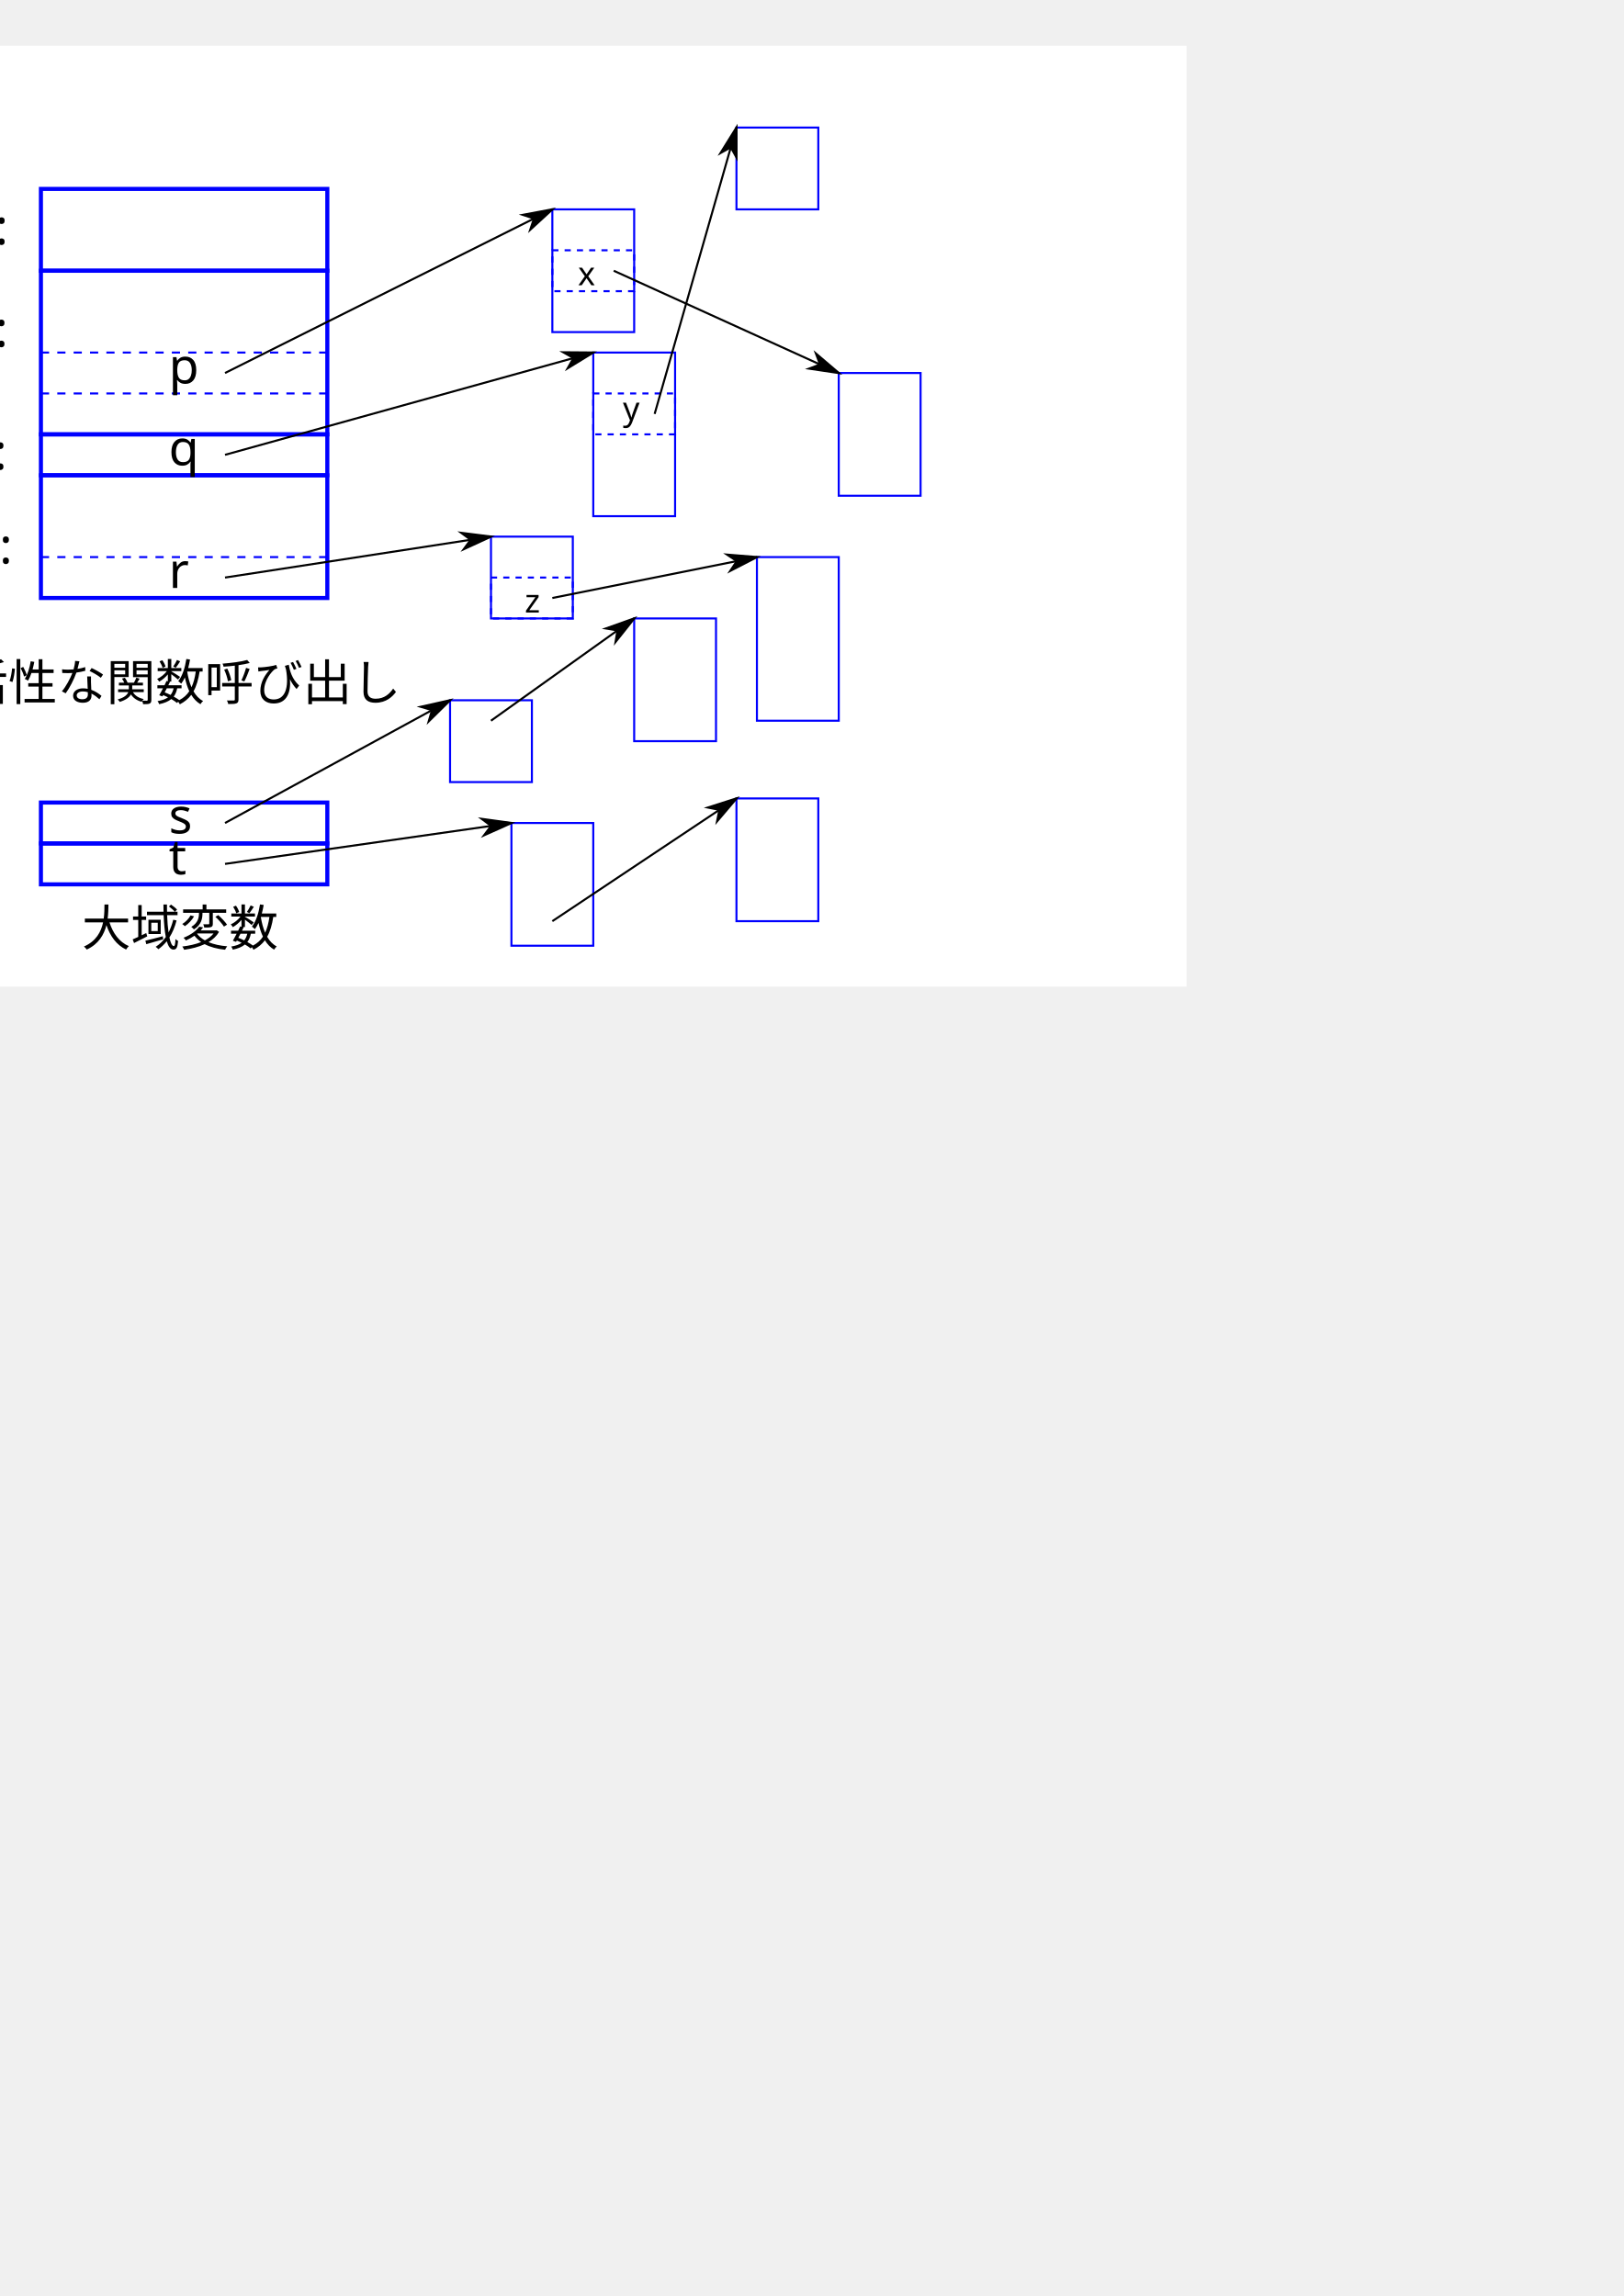
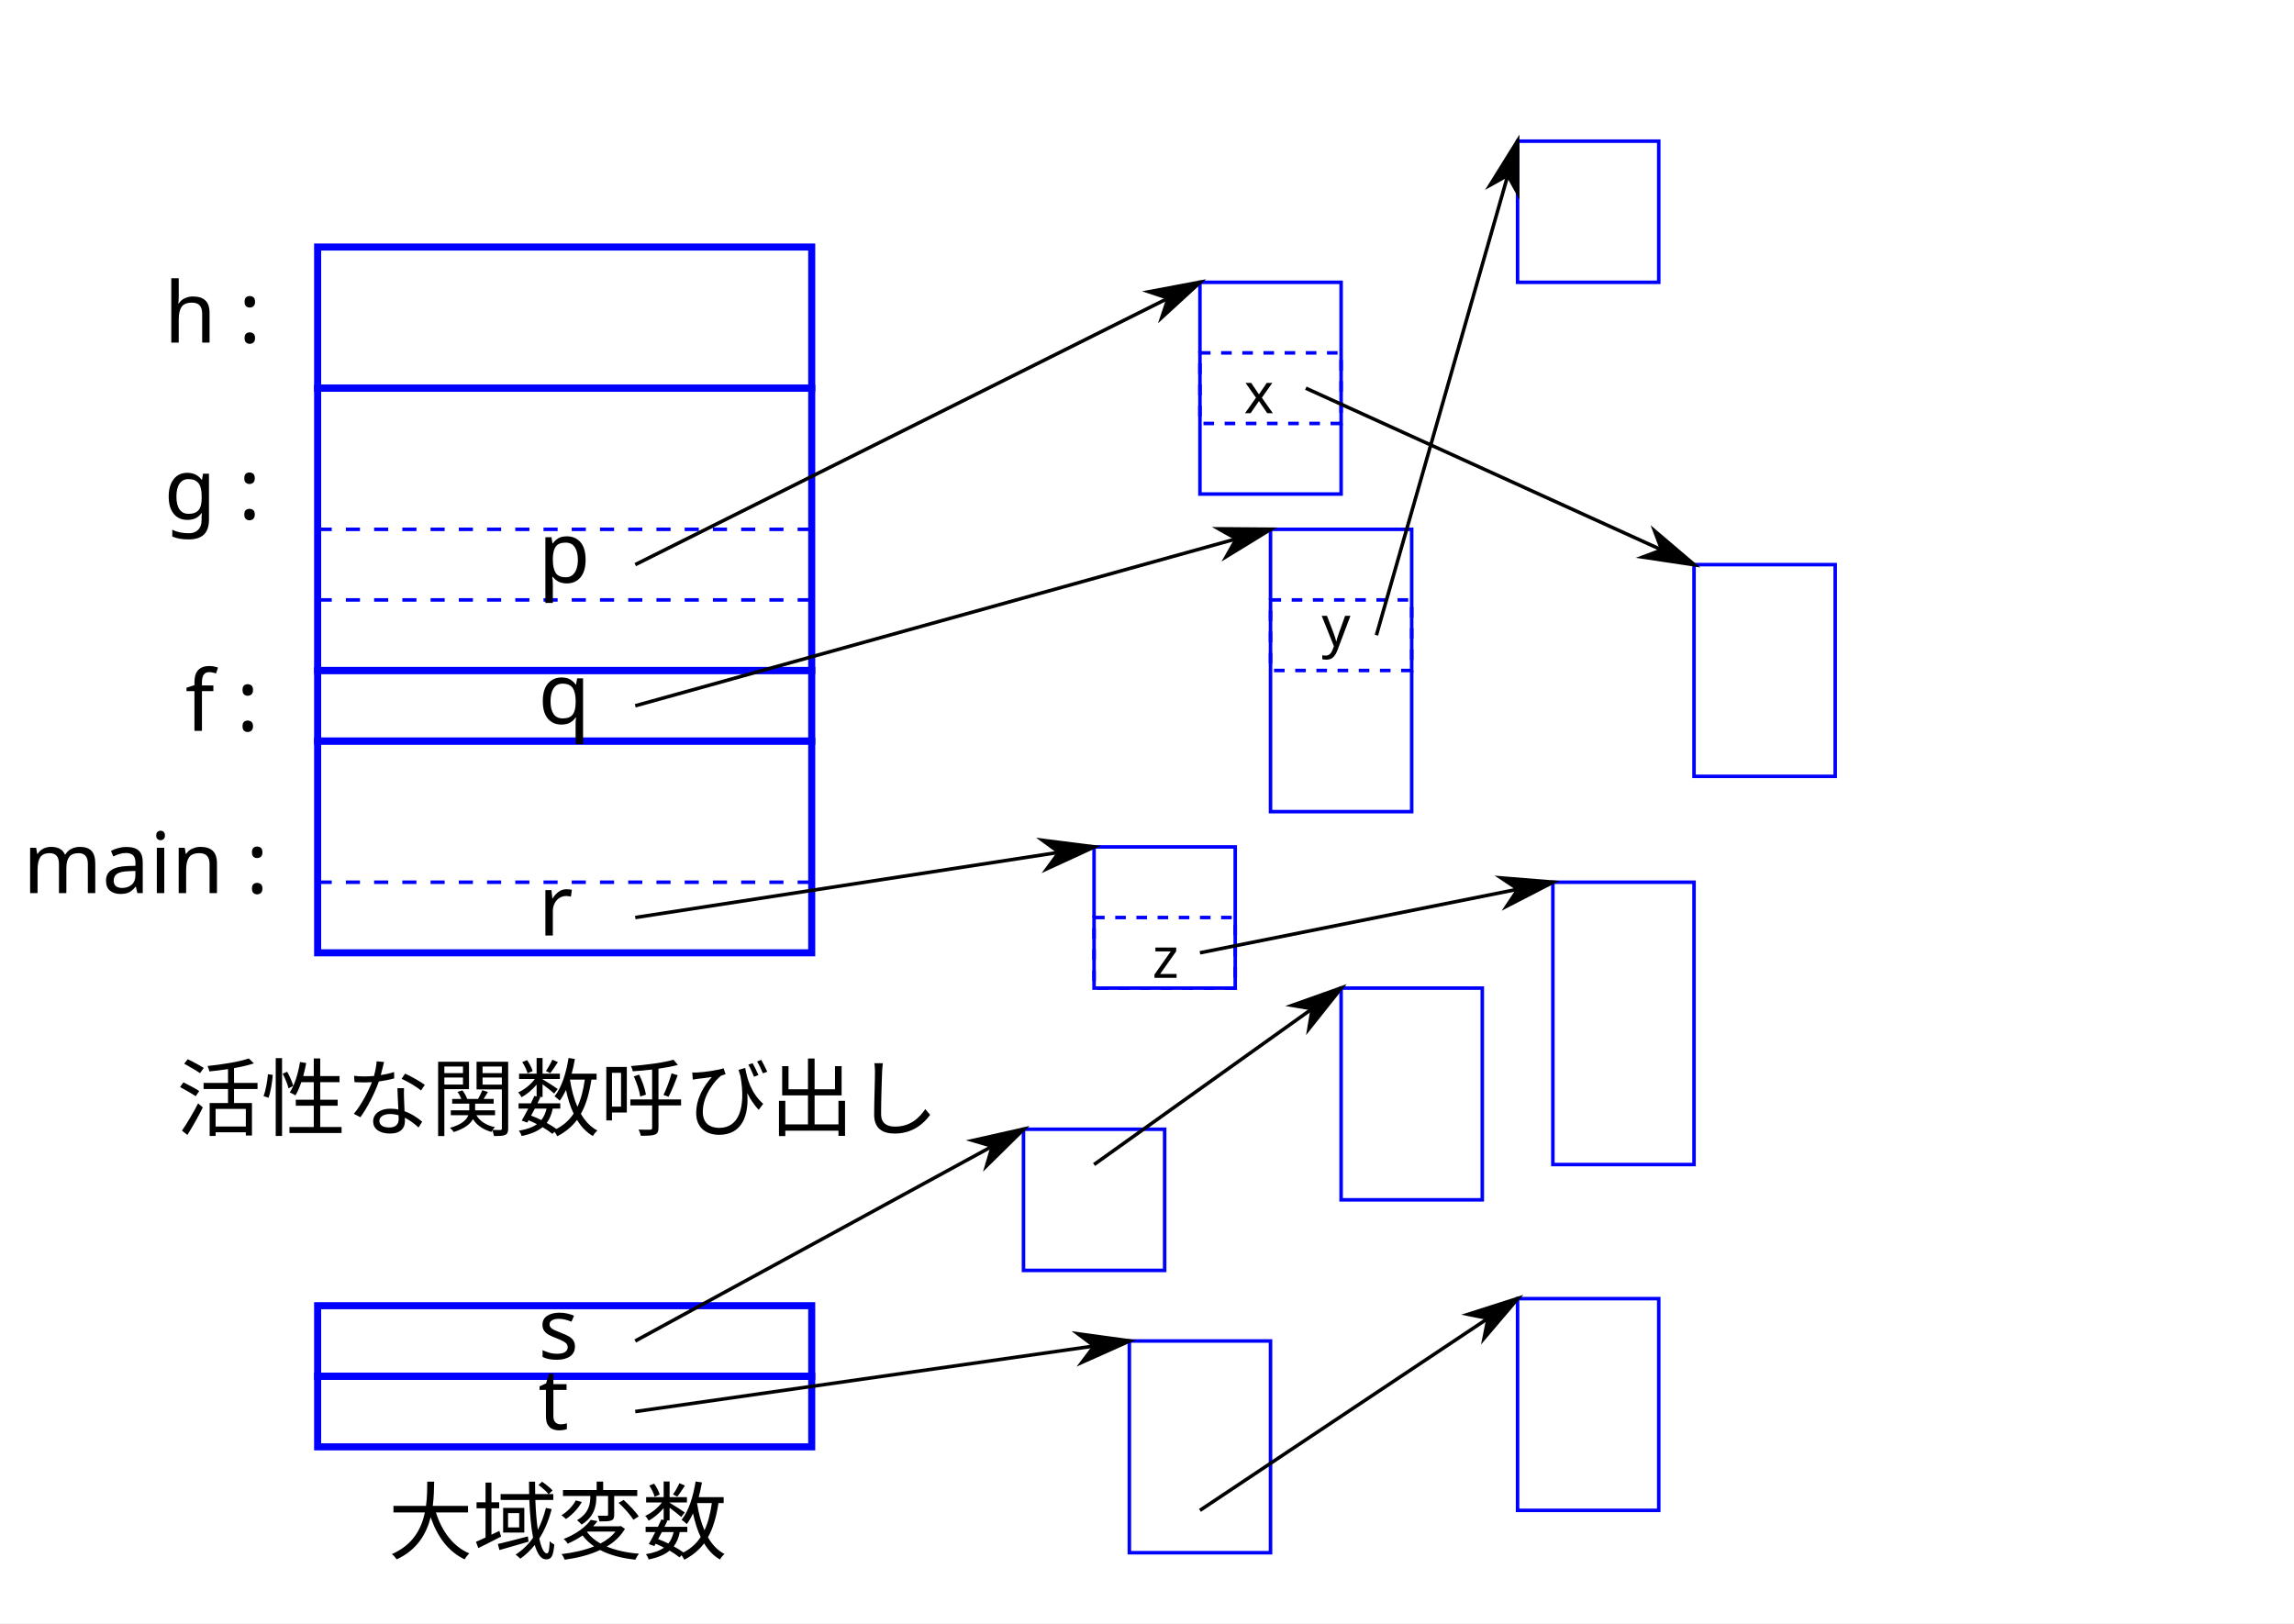
- <svg xmlns="http://www.w3.org/2000/svg" width="210mm" height="297mm" id="svg2" version="1.1">
+ <svg xmlns="http://www.w3.org/2000/svg" width="171.979mm" height="121.708mm" id="svg2" version="1.1">
  <defs id="defs4">
-     <marker orient="auto" refY="0.0" refX="0.0" id="Arrow1Lend" style="overflow:visible;">
-       <path id="path3769" d="M 0.0,0.0 L 5.0,-5.0 L -12.5,0.0 L 5.0,5.0 L 0.0,0.0 z " style="fill-rule:evenodd;stroke:#000000;stroke-width:1.0pt;" transform="scale(0.8) rotate(180) translate(12.5,0)" />
+     <marker orient="auto" refY="0" refX="0" id="Arrow1Lend" style="overflow:visible">
+       <path id="path3769" d="M 0,0 5,-5 -12.5,0 5,5 Z" style="fill-rule:evenodd;stroke:#000000;stroke-width:1pt" transform="matrix(-0.8,0,0,-0.8,-10,0)" />
    </marker>
  </defs>
-   <g id="layer1">
-     <rect style="fill:#ffffff;stroke:none;stroke-width:2;stroke-miterlimit:4;stroke-opacity:1;stroke-dasharray:none;stroke-dashoffset:0;fill-opacity:1" id="rect6529" width="650" height="460" x="-70" y="22.362" />
-     <flowRoot xml:space="preserve" id="flowRoot3002" style="fill:black;stroke:none;stroke-opacity:1;stroke-width:1px;stroke-linejoin:miter;stroke-linecap:butt;fill-opacity:1;font-family:Sans;font-style:normal;font-weight:normal;font-size:40px;line-height:125%;letter-spacing:0px;word-spacing:0px">
-       <flowRegion id="flowRegion3004">
+   <g id="layer1" transform="translate(70,-22.36218)">
+     <rect style="fill:#ffffff;fill-opacity:1;stroke:none;stroke-width:2;stroke-miterlimit:4;stroke-dasharray:none;stroke-dashoffset:0;stroke-opacity:1" id="rect6529" width="650" height="460" x="-70" y="22.362" />
+     <flowRoot xml:space="preserve" id="flowRoot3002" style="font-style:normal;font-weight:normal;line-height:0.01%;font-family:sans-serif;letter-spacing:0px;word-spacing:0px;fill:#000000;fill-opacity:1;stroke:none;stroke-width:1px;stroke-linecap:butt;stroke-linejoin:miter;stroke-opacity:1">
+       <flowRegion id="flowRegion3004" style="font-family:sans-serif">
        <rect id="rect3006" width="145.462" height="49.497" x="121.218" y="43.22" />
      </flowRegion>
-       <flowPara id="flowPara3008" />
+       <flowPara id="flowPara3008" style="font-size:40px;line-height:1.25;font-family:sans-serif"> </flowPara>
    </flowRoot>
-     <flowRoot xml:space="preserve" id="flowRoot3010" style="fill:black;stroke:none;stroke-opacity:1;stroke-width:1px;stroke-linejoin:miter;stroke-linecap:butt;fill-opacity:1;font-family:Sans;font-style:normal;font-weight:normal;font-size:40px;line-height:125%;letter-spacing:0px;word-spacing:0px">
-       <flowRegion id="flowRegion3012">
+     <flowRoot xml:space="preserve" id="flowRoot3010" style="font-style:normal;font-weight:normal;line-height:0.01%;font-family:sans-serif;letter-spacing:0px;word-spacing:0px;fill:#000000;fill-opacity:1;stroke:none;stroke-width:1px;stroke-linecap:butt;stroke-linejoin:miter;stroke-opacity:1">
+       <flowRegion id="flowRegion3012" style="font-family:sans-serif">
        <rect id="rect3014" width="129.3" height="68.69" x="30.305" y="34.128" />
      </flowRegion>
-       <flowPara id="flowPara3016" />
+       <flowPara id="flowPara3016" style="font-size:40px;line-height:1.25;font-family:sans-serif"> </flowPara>
    </flowRoot>
-     <text xml:space="preserve" style="font-size:40px;font-style:normal;font-weight:normal;line-height:125%;letter-spacing:0px;word-spacing:0px;fill:#000000;fill-opacity:1;stroke:none;font-family:Sans" x="-63.513" y="275.453" id="text3048">
-       <tspan id="tspan3050" x="-63.513" y="275.453" style="font-size:24px">main :</tspan>
+     <text xml:space="preserve" style="font-style:normal;font-weight:normal;line-height:0%;font-family:sans-serif;letter-spacing:0px;word-spacing:0px;fill:#000000;fill-opacity:1;stroke:none" x="-63.513" y="275.453" id="text3048">
+       <tspan id="tspan3050" x="-63.513" y="275.453" style="font-size:24px;line-height:1.25;font-family:sans-serif">main :</tspan>
    </text>
-     <text id="text3052" y="229.453" x="-17.513" style="font-size:40px;font-style:normal;font-weight:normal;line-height:125%;letter-spacing:0px;word-spacing:0px;fill:#000000;fill-opacity:1;stroke:none;font-family:Sans" xml:space="preserve">
-       <tspan style="font-size:24px" y="229.453" x="-17.513" id="tspan3054">f :</tspan>
+     <text id="text3052" y="229.453" x="-17.513" style="font-style:normal;font-weight:normal;line-height:0%;font-family:sans-serif;letter-spacing:0px;word-spacing:0px;fill:#000000;fill-opacity:1;stroke:none" xml:space="preserve">
+       <tspan style="font-size:24px;line-height:1.25;font-family:sans-serif" y="229.453" x="-17.513" id="tspan3054">f :</tspan>
    </text>
-     <text xml:space="preserve" style="font-size:40px;font-style:normal;font-weight:normal;line-height:125%;letter-spacing:0px;word-spacing:0px;fill:#000000;fill-opacity:1;stroke:none;font-family:Sans" x="-23.513" y="169.453" id="text3056">
-       <tspan id="tspan3058" x="-23.513" y="169.453" style="font-size:24px">g :</tspan>
+     <text xml:space="preserve" style="font-style:normal;font-weight:normal;line-height:0%;font-family:sans-serif;letter-spacing:0px;word-spacing:0px;fill:#000000;fill-opacity:1;stroke:none" x="-23.513" y="169.453" id="text3056">
+       <tspan id="tspan3058" x="-23.513" y="169.453" style="font-size:24px;line-height:1.25;font-family:sans-serif">g :</tspan>
    </text>
-     <text id="text3060" y="119.453" x="-23.513" style="font-size:40px;font-style:normal;font-weight:normal;line-height:125%;letter-spacing:0px;word-spacing:0px;fill:#000000;fill-opacity:1;stroke:none;font-family:Sans" xml:space="preserve">
-       <tspan style="font-size:24px" y="119.453" x="-23.513" id="tspan3062">h :</tspan>
+     <text id="text3060" y="119.453" x="-23.513" style="font-style:normal;font-weight:normal;line-height:0%;font-family:sans-serif;letter-spacing:0px;word-spacing:0px;fill:#000000;fill-opacity:1;stroke:none" xml:space="preserve">
+       <tspan style="font-size:24px;line-height:1.25;font-family:sans-serif" y="119.453" x="-23.513" id="tspan3062">h :</tspan>
    </text>
-     <rect style="fill:#ffffff;fill-opacity:1;stroke:#0000ff;stroke-width:1;stroke-miterlimit:4;stroke-opacity:1;stroke-dasharray:none;stroke-dashoffset:0" id="rect3080" width="40" height="80" x="290" y="172.362" />
-     <text id="text3084" y="139.453" x="282.487" style="font-size:40px;font-style:normal;font-weight:normal;line-height:125%;letter-spacing:0px;word-spacing:0px;fill:#000000;fill-opacity:1;stroke:none;font-family:Sans" xml:space="preserve">
-       <tspan style="font-size:16px" y="139.453" x="282.487" id="tspan3086">x</tspan>
+     <rect style="fill:#ffffff;fill-opacity:1;stroke:#0000ff;stroke-width:1;stroke-miterlimit:4;stroke-dasharray:none;stroke-dashoffset:0;stroke-opacity:1" id="rect3080" width="40" height="80" x="290" y="172.362" />
+     <text id="text3084" y="139.453" x="282.487" style="font-style:normal;font-weight:normal;line-height:0%;font-family:sans-serif;letter-spacing:0px;word-spacing:0px;fill:#000000;fill-opacity:1;stroke:none" xml:space="preserve">
+       <tspan style="font-size:16px;line-height:1.25;font-family:sans-serif" y="139.453" x="282.487" id="tspan3086">x</tspan>
    </text>
-     <rect style="fill:#ffffff;fill-opacity:1;stroke:#0000ff;stroke-width:1;stroke-miterlimit:4;stroke-opacity:1;stroke-dasharray:4,4;stroke-dashoffset:0" id="rect3098" width="140" height="20" x="20" y="172.362" />
-     <text xml:space="preserve" style="font-size:40px;font-style:normal;font-weight:normal;line-height:125%;letter-spacing:0px;word-spacing:0px;fill:#000000;fill-opacity:1;stroke:none;font-family:Sans" x="82.487" y="187.453" id="text3072">
-       <tspan id="tspan3074" x="82.487" y="187.453" style="font-size:24px">p</tspan>
+     <rect style="fill:#ffffff;fill-opacity:1;stroke:#0000ff;stroke-width:1;stroke-miterlimit:4;stroke-dasharray:4, 4;stroke-dashoffset:0;stroke-opacity:1" id="rect3098" width="140" height="20" x="20" y="172.362" />
+     <text xml:space="preserve" style="font-style:normal;font-weight:normal;line-height:0%;font-family:sans-serif;letter-spacing:0px;word-spacing:0px;fill:#000000;fill-opacity:1;stroke:none" x="82.487" y="187.453" id="text3072">
+       <tspan id="tspan3074" x="82.487" y="187.453" style="font-size:24px;line-height:1.25;font-family:sans-serif">p</tspan>
    </text>
-     <rect y="272.362" x="20" height="20" width="140" id="rect3874" style="fill:#ffffff;fill-opacity:1;stroke:#0000ff;stroke-width:1;stroke-miterlimit:4;stroke-opacity:1;stroke-dasharray:4, 4;stroke-dashoffset:0" />
-     <text xml:space="preserve" style="font-size:40px;font-style:normal;font-weight:normal;line-height:125%;letter-spacing:0px;word-spacing:0px;fill:#000000;fill-opacity:1;stroke:none;font-family:Sans" x="82.487" y="287.453" id="text3064">
-       <tspan id="tspan3066" x="82.487" y="287.453" style="font-size:24px">r</tspan>
+     <rect y="272.362" x="20" height="20" width="140" id="rect3874" style="fill:#ffffff;fill-opacity:1;stroke:#0000ff;stroke-width:1;stroke-miterlimit:4;stroke-dasharray:4, 4;stroke-dashoffset:0;stroke-opacity:1" />
+     <text xml:space="preserve" style="font-style:normal;font-weight:normal;line-height:0%;font-family:sans-serif;letter-spacing:0px;word-spacing:0px;fill:#000000;fill-opacity:1;stroke:none" x="82.487" y="287.453" id="text3064">
+       <tspan id="tspan3066" x="82.487" y="287.453" style="font-size:24px;line-height:1.25;font-family:sans-serif">r</tspan>
    </text>
-     <rect style="fill:none;fill-opacity:1;stroke:#0000ff;stroke-width:2;stroke-miterlimit:4;stroke-opacity:1;stroke-dasharray:none;stroke-dashoffset:0" id="rect3046" width="140" height="60" x="20" y="232.362" />
-     <rect style="fill:none;fill-opacity:1;stroke:#0000ff;stroke-width:2;stroke-miterlimit:4;stroke-opacity:1;stroke-dasharray:none;stroke-dashoffset:0" id="rect3042" width="140" height="80" x="20" y="132.362" />
-     <rect style="fill:none;fill-opacity:1;stroke:#0000ff;stroke-width:2;stroke-miterlimit:4;stroke-opacity:1;stroke-dasharray:none;stroke-dashoffset:0" id="rect3044" width="140" height="20" x="20" y="212.362" />
-     <text id="text3068" y="227.453" x="82.487" style="font-size:40px;font-style:normal;font-weight:normal;line-height:125%;letter-spacing:0px;word-spacing:0px;fill:#000000;fill-opacity:1;stroke:none;font-family:Sans" xml:space="preserve">
-       <tspan style="font-size:24px" y="227.453" x="82.487" id="tspan3070">q</tspan>
+     <rect style="fill:none;fill-opacity:1;stroke:#0000ff;stroke-width:2;stroke-miterlimit:4;stroke-dasharray:none;stroke-dashoffset:0;stroke-opacity:1" id="rect3046" width="140" height="60" x="20" y="232.362" />
+     <rect style="fill:none;fill-opacity:1;stroke:#0000ff;stroke-width:2;stroke-miterlimit:4;stroke-dasharray:none;stroke-dashoffset:0;stroke-opacity:1" id="rect3042" width="140" height="80" x="20" y="132.362" />
+     <rect style="fill:none;fill-opacity:1;stroke:#0000ff;stroke-width:2;stroke-miterlimit:4;stroke-dasharray:none;stroke-dashoffset:0;stroke-opacity:1" id="rect3044" width="140" height="20" x="20" y="212.362" />
+     <text id="text3068" y="227.453" x="82.487" style="font-style:normal;font-weight:normal;line-height:0%;font-family:sans-serif;letter-spacing:0px;word-spacing:0px;fill:#000000;fill-opacity:1;stroke:none" xml:space="preserve">
+       <tspan style="font-size:24px;line-height:1.25;font-family:sans-serif" y="227.453" x="82.487" id="tspan3070">q</tspan>
    </text>
-     <rect style="fill:none;fill-opacity:1;stroke:#0000ff;stroke-width:2;stroke-miterlimit:4;stroke-opacity:1;stroke-dasharray:none;stroke-dashoffset:0" id="rect3040" width="140" height="40" x="20" y="92.362" />
-     <rect style="fill:none;stroke:#0000ff;stroke-width:1;stroke-miterlimit:4;stroke-opacity:1;stroke-dasharray:3, 3;stroke-dashoffset:0" id="rect3876" width="40" height="20" x="270" y="122.362" />
-     <rect style="fill:none;fill-opacity:1;stroke:#0000ff;stroke-width:1;stroke-miterlimit:4;stroke-opacity:1;stroke-dasharray:none;stroke-dashoffset:0" id="rect3076" width="40" height="60" x="270" y="102.362" />
-     <rect y="192.362" x="290" height="20" width="40" id="rect3878" style="fill:none;stroke:#0000ff;stroke-width:1;stroke-miterlimit:4;stroke-opacity:1;stroke-dasharray:3, 3;stroke-dashoffset:0" />
-     <text xml:space="preserve" style="font-size:40px;font-style:normal;font-weight:normal;line-height:125%;letter-spacing:0px;word-spacing:0px;fill:#000000;fill-opacity:1;stroke:none;font-family:Sans" x="304.487" y="205.453" id="text3088">
-       <tspan id="tspan3090" x="304.487" y="205.453" style="font-size:16px">y</tspan>
+     <rect style="fill:none;fill-opacity:1;stroke:#0000ff;stroke-width:2;stroke-miterlimit:4;stroke-dasharray:none;stroke-dashoffset:0;stroke-opacity:1" id="rect3040" width="140" height="40" x="20" y="92.362" />
+     <rect style="fill:none;stroke:#0000ff;stroke-width:1;stroke-miterlimit:4;stroke-dasharray:3, 3;stroke-dashoffset:0;stroke-opacity:1" id="rect3876" width="40" height="20" x="270" y="122.362" />
+     <rect style="fill:none;fill-opacity:1;stroke:#0000ff;stroke-width:1;stroke-miterlimit:4;stroke-dasharray:none;stroke-dashoffset:0;stroke-opacity:1" id="rect3076" width="40" height="60" x="270" y="102.362" />
+     <rect y="192.362" x="290" height="20" width="40" id="rect3878" style="fill:none;stroke:#0000ff;stroke-width:1;stroke-miterlimit:4;stroke-dasharray:3, 3;stroke-dashoffset:0;stroke-opacity:1" />
+     <text xml:space="preserve" style="font-style:normal;font-weight:normal;line-height:0%;font-family:sans-serif;letter-spacing:0px;word-spacing:0px;fill:#000000;fill-opacity:1;stroke:none" x="304.487" y="205.453" id="text3088">
+       <tspan id="tspan3090" x="304.487" y="205.453" style="font-size:16px;line-height:1.25;font-family:sans-serif">y</tspan>
    </text>
-     <rect style="fill:#ffffff;fill-opacity:1;stroke:#0000ff;stroke-width:1;stroke-miterlimit:4;stroke-opacity:1;stroke-dasharray:none;stroke-dashoffset:0" id="rect3082" width="40" height="40" x="240" y="262.362" />
-     <rect style="fill:none;stroke:#0000ff;stroke-width:1;stroke-miterlimit:4;stroke-opacity:1;stroke-dasharray:3, 3;stroke-dashoffset:0" id="rect3880" width="40" height="20" x="240" y="282.362" />
-     <text id="text3092" y="299.453" x="256.487" style="font-size:40px;font-style:normal;font-weight:normal;line-height:125%;letter-spacing:0px;word-spacing:0px;fill:#000000;fill-opacity:1;stroke:none;font-family:Sans" xml:space="preserve">
-       <tspan style="font-size:16px" y="299.453" x="256.487" id="tspan3094">z</tspan>
+     <rect style="fill:#ffffff;fill-opacity:1;stroke:#0000ff;stroke-width:1;stroke-miterlimit:4;stroke-dasharray:none;stroke-dashoffset:0;stroke-opacity:1" id="rect3082" width="40" height="40" x="240" y="262.362" />
+     <rect style="fill:none;stroke:#0000ff;stroke-width:1;stroke-miterlimit:4;stroke-dasharray:3, 3;stroke-dashoffset:0;stroke-opacity:1" id="rect3880" width="40" height="20" x="240" y="282.362" />
+     <text id="text3092" y="299.453" x="256.487" style="font-style:normal;font-weight:normal;line-height:0%;font-family:sans-serif;letter-spacing:0px;word-spacing:0px;fill:#000000;fill-opacity:1;stroke:none" xml:space="preserve">
+       <tspan style="font-size:16px;line-height:1.25;font-family:sans-serif" y="299.453" x="256.487" id="tspan3094">z</tspan>
    </text>
    <path style="fill:none;stroke:#000000;stroke-width:1px;stroke-linecap:butt;stroke-linejoin:miter;stroke-opacity:1;marker-end:url(#Arrow1Lend)" d="m 110,222.362 180,-50" id="path4066" />
    <path style="fill:none;stroke:#000000;stroke-width:1px;stroke-linecap:butt;stroke-linejoin:miter;stroke-opacity:1;marker-end:url(#Arrow1Lend)" d="m 110,182.362 160,-80" id="path4250" />
    <path style="fill:none;stroke:#000000;stroke-width:1px;stroke-linecap:butt;stroke-linejoin:miter;stroke-opacity:1;marker-end:url(#Arrow1Lend)" d="m 110,282.362 130,-20" id="path4434" />
-     <rect y="182.362" x="410" height="60" width="40" id="rect4618" style="fill:none;stroke:#0000ff;stroke-width:1;stroke-miterlimit:4;stroke-opacity:1;stroke-dasharray:none;stroke-dashoffset:0" />
-     <rect y="62.362" x="360" height="40" width="40" id="rect4620" style="fill:#ffffff;fill-opacity:1;stroke:#0000ff;stroke-width:1;stroke-miterlimit:4;stroke-opacity:1;stroke-dasharray:none;stroke-dashoffset:0" />
-     <rect y="272.362" x="370" height="80" width="40" id="rect4622" style="fill:#ffffff;fill-opacity:1;stroke:#0000ff;stroke-width:1;stroke-miterlimit:4;stroke-opacity:1;stroke-dasharray:none;stroke-dashoffset:0" />
+     <rect y="182.362" x="410" height="60" width="40" id="rect4618" style="fill:none;stroke:#0000ff;stroke-width:1;stroke-miterlimit:4;stroke-dasharray:none;stroke-dashoffset:0;stroke-opacity:1" />
+     <rect y="62.362" x="360" height="40" width="40" id="rect4620" style="fill:#ffffff;fill-opacity:1;stroke:#0000ff;stroke-width:1;stroke-miterlimit:4;stroke-dasharray:none;stroke-dashoffset:0;stroke-opacity:1" />
+     <rect y="272.362" x="370" height="80" width="40" id="rect4622" style="fill:#ffffff;fill-opacity:1;stroke:#0000ff;stroke-width:1;stroke-miterlimit:4;stroke-dasharray:none;stroke-dashoffset:0;stroke-opacity:1" />
    <path style="fill:none;stroke:#000000;stroke-width:1px;stroke-linecap:butt;stroke-linejoin:miter;stroke-opacity:1;marker-end:url(#Arrow1Lend)" d="m 300,132.362 110,50" id="path4624" />
    <path style="fill:none;stroke:#000000;stroke-width:1px;stroke-linecap:butt;stroke-linejoin:miter;stroke-opacity:1;marker-end:url(#Arrow1Lend)" d="M 320,202.362 360,62.362" id="path4808" />
    <path style="fill:none;stroke:#000000;stroke-width:1px;stroke-linecap:butt;stroke-linejoin:miter;stroke-opacity:1;marker-end:url(#Arrow1Lend)" d="m 270,292.362 100,-20" id="path4992" />
-     <text xml:space="preserve" style="font-size:40px;font-style:normal;font-weight:normal;line-height:125%;letter-spacing:0px;word-spacing:0px;fill:#000000;fill-opacity:1;stroke:none;font-family:Sans" x="-20" y="342.362" id="text5920">
-       <tspan id="tspan5922" x="-20" y="342.362" style="font-size:24px">活性な関数呼び出し</tspan>
+     <text xml:space="preserve" style="font-style:normal;font-weight:normal;line-height:0%;font-family:sans-serif;letter-spacing:0px;word-spacing:0px;fill:#000000;fill-opacity:1;stroke:none" x="-20" y="342.362" id="text5920">
+       <tspan id="tspan5922" x="-20" y="342.362" style="font-size:24px;line-height:1.25;font-family:sans-serif">活性な関数呼び出し</tspan>
    </text>
-     <text id="text5924" y="462.362" x="40" style="font-size:40px;font-style:normal;font-weight:normal;line-height:125%;letter-spacing:0px;word-spacing:0px;fill:#000000;fill-opacity:1;stroke:none;font-family:Sans" xml:space="preserve">
-       <tspan style="font-size:24px" y="462.362" x="40" id="tspan5926">大域変数</tspan>
+     <text id="text5924" y="462.362" x="40" style="font-style:normal;font-weight:normal;line-height:0%;font-family:sans-serif;letter-spacing:0px;word-spacing:0px;fill:#000000;fill-opacity:1;stroke:none" xml:space="preserve">
+       <tspan style="font-size:24px;line-height:1.25;font-family:sans-serif" y="462.362" x="40" id="tspan5926">大域変数</tspan>
    </text>
-     <rect style="fill:none;stroke:#0000ff;stroke-width:2;stroke-miterlimit:4;stroke-opacity:1;stroke-dasharray:none;stroke-dashoffset:0" id="rect5928" width="140" height="20" x="20" y="412.362" />
-     <rect y="392.362" x="20" height="20" width="140" id="rect5930" style="fill:none;stroke:#0000ff;stroke-width:2;stroke-miterlimit:4;stroke-opacity:1;stroke-dasharray:none;stroke-dashoffset:0" />
-     <text id="text5932" y="407.453" x="82.487" style="font-size:40px;font-style:normal;font-weight:normal;line-height:125%;letter-spacing:0px;word-spacing:0px;fill:#000000;fill-opacity:1;stroke:none;font-family:Sans" xml:space="preserve">
-       <tspan style="font-size:24px" y="407.453" x="82.487" id="tspan5934">s</tspan>
+     <rect style="fill:none;stroke:#0000ff;stroke-width:2;stroke-miterlimit:4;stroke-dasharray:none;stroke-dashoffset:0;stroke-opacity:1" id="rect5928" width="140" height="20" x="20" y="412.362" />
+     <rect y="392.362" x="20" height="20" width="140" id="rect5930" style="fill:none;stroke:#0000ff;stroke-width:2;stroke-miterlimit:4;stroke-dasharray:none;stroke-dashoffset:0;stroke-opacity:1" />
+     <text id="text5932" y="407.453" x="82.487" style="font-style:normal;font-weight:normal;line-height:0%;font-family:sans-serif;letter-spacing:0px;word-spacing:0px;fill:#000000;fill-opacity:1;stroke:none" xml:space="preserve">
+       <tspan style="font-size:24px;line-height:1.25;font-family:sans-serif" y="407.453" x="82.487" id="tspan5934">s</tspan>
    </text>
-     <text xml:space="preserve" style="font-size:40px;font-style:normal;font-weight:normal;line-height:125%;letter-spacing:0px;word-spacing:0px;fill:#000000;fill-opacity:1;stroke:none;font-family:Sans" x="82.487" y="427.453" id="text5936">
-       <tspan id="tspan5938" x="82.487" y="427.453" style="font-size:24px">t</tspan>
+     <text xml:space="preserve" style="font-style:normal;font-weight:normal;line-height:0%;font-family:sans-serif;letter-spacing:0px;word-spacing:0px;fill:#000000;fill-opacity:1;stroke:none" x="82.487" y="427.453" id="text5936">
+       <tspan id="tspan5938" x="82.487" y="427.453" style="font-size:24px;line-height:1.25;font-family:sans-serif">t</tspan>
    </text>
-     <rect y="342.362" x="220" height="40" width="40" id="rect5940" style="fill:#ffffff;fill-opacity:1;stroke:#0000ff;stroke-width:1;stroke-miterlimit:4;stroke-opacity:1;stroke-dasharray:none;stroke-dashoffset:0" />
-     <rect style="fill:none;stroke:#0000ff;stroke-width:1;stroke-miterlimit:4;stroke-opacity:1;stroke-dasharray:none;stroke-dashoffset:0" id="rect5948" width="40" height="60" x="250" y="402.362" />
+     <rect y="342.362" x="220" height="40" width="40" id="rect5940" style="fill:#ffffff;fill-opacity:1;stroke:#0000ff;stroke-width:1;stroke-miterlimit:4;stroke-dasharray:none;stroke-dashoffset:0;stroke-opacity:1" />
+     <rect style="fill:none;stroke:#0000ff;stroke-width:1;stroke-miterlimit:4;stroke-dasharray:none;stroke-dashoffset:0;stroke-opacity:1" id="rect5948" width="40" height="60" x="250" y="402.362" />
    <path style="fill:none;stroke:#000000;stroke-width:1px;stroke-linecap:butt;stroke-linejoin:miter;stroke-opacity:1;marker-end:url(#Arrow1Lend)" d="m 110,402.362 110,-60" id="path5950" />
    <path style="fill:none;stroke:#000000;stroke-width:1px;stroke-linecap:butt;stroke-linejoin:miter;stroke-opacity:1;marker-end:url(#Arrow1Lend)" d="m 110,422.362 140,-20" id="path6134" />
-     <rect y="390.362" x="360" height="60" width="40" id="rect6318" style="fill:none;stroke:#0000ff;stroke-width:1;stroke-miterlimit:4;stroke-opacity:1;stroke-dasharray:none;stroke-dashoffset:0" />
+     <rect y="390.362" x="360" height="60" width="40" id="rect6318" style="fill:none;stroke:#0000ff;stroke-width:1;stroke-miterlimit:4;stroke-dasharray:none;stroke-dashoffset:0;stroke-opacity:1" />
    <path id="path6320" d="m 270,450.362 90,-60" style="fill:none;stroke:#000000;stroke-width:1px;stroke-linecap:butt;stroke-linejoin:miter;stroke-opacity:1;marker-end:url(#Arrow1Lend)" />
-     <rect y="302.362" x="310" height="60" width="40" id="rect6324" style="fill:none;stroke:#0000ff;stroke-width:1;stroke-miterlimit:4;stroke-opacity:1;stroke-dasharray:none;stroke-dashoffset:0" />
+     <rect y="302.362" x="310" height="60" width="40" id="rect6324" style="fill:none;stroke:#0000ff;stroke-width:1;stroke-miterlimit:4;stroke-dasharray:none;stroke-dashoffset:0;stroke-opacity:1" />
    <path style="fill:none;stroke:#000000;stroke-width:1px;stroke-linecap:butt;stroke-linejoin:miter;stroke-opacity:1;marker-end:url(#Arrow1Lend)" d="m 240,352.362 70,-50" id="path6326" />
  </g>
</svg>
